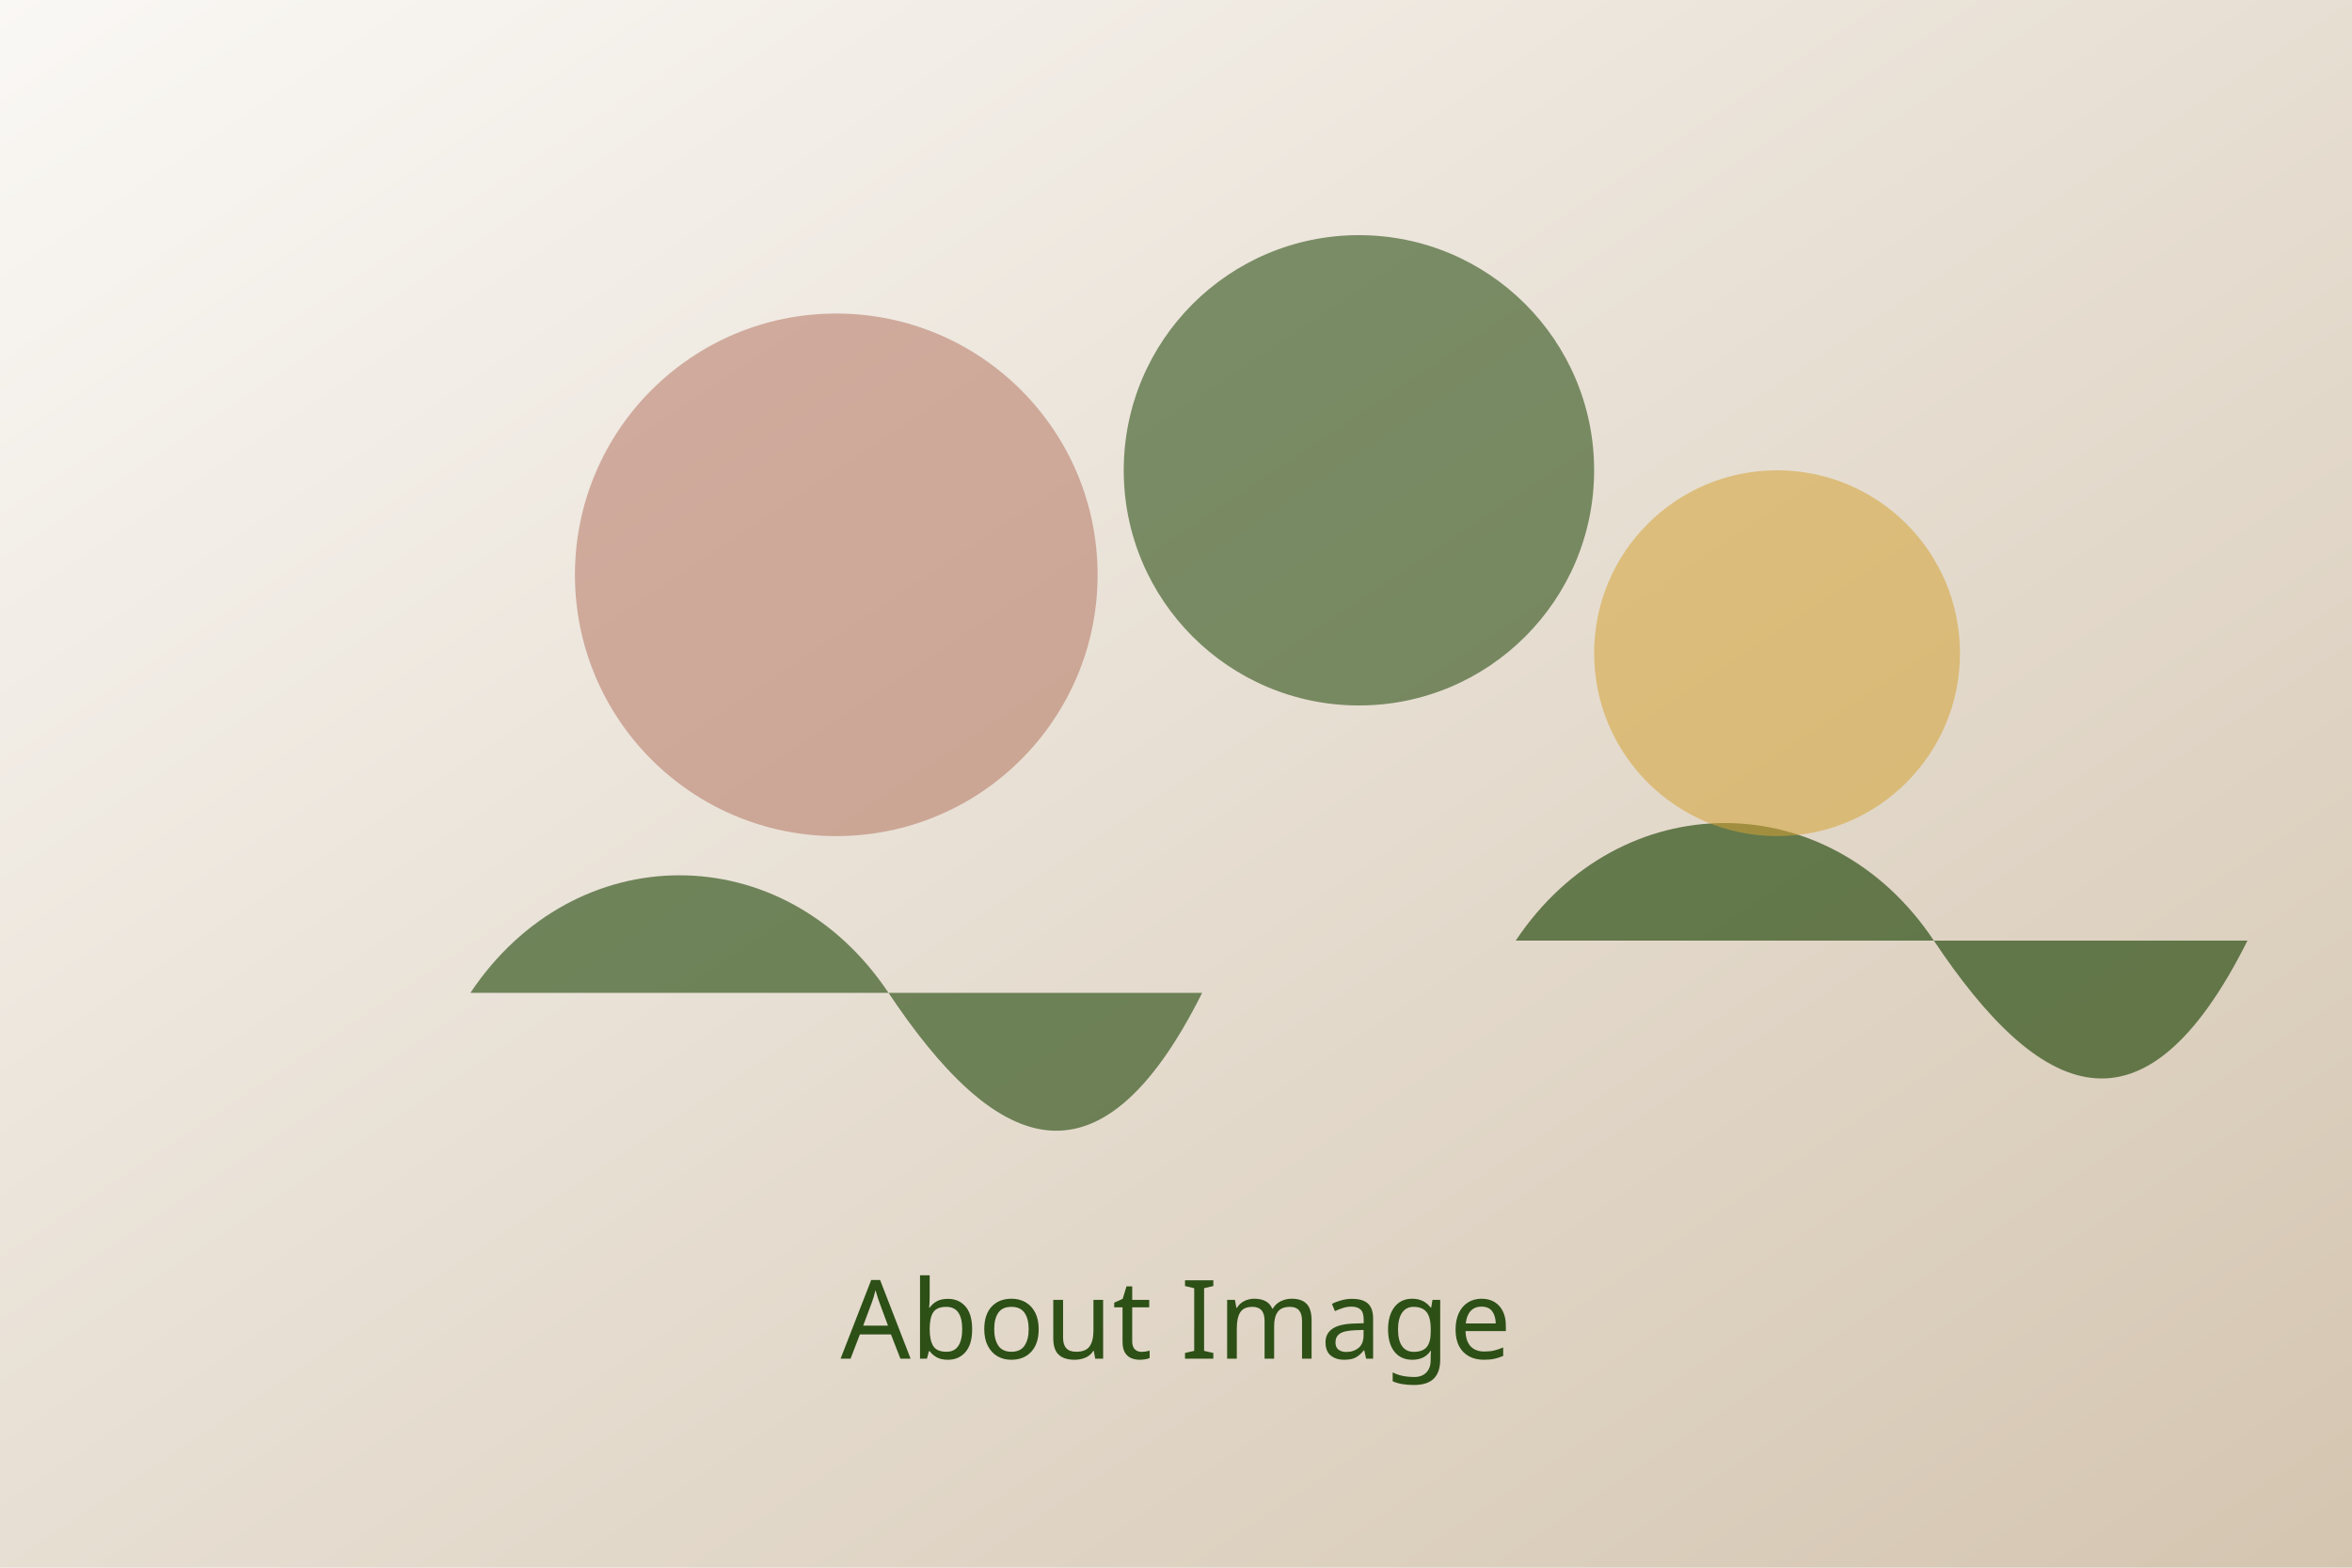
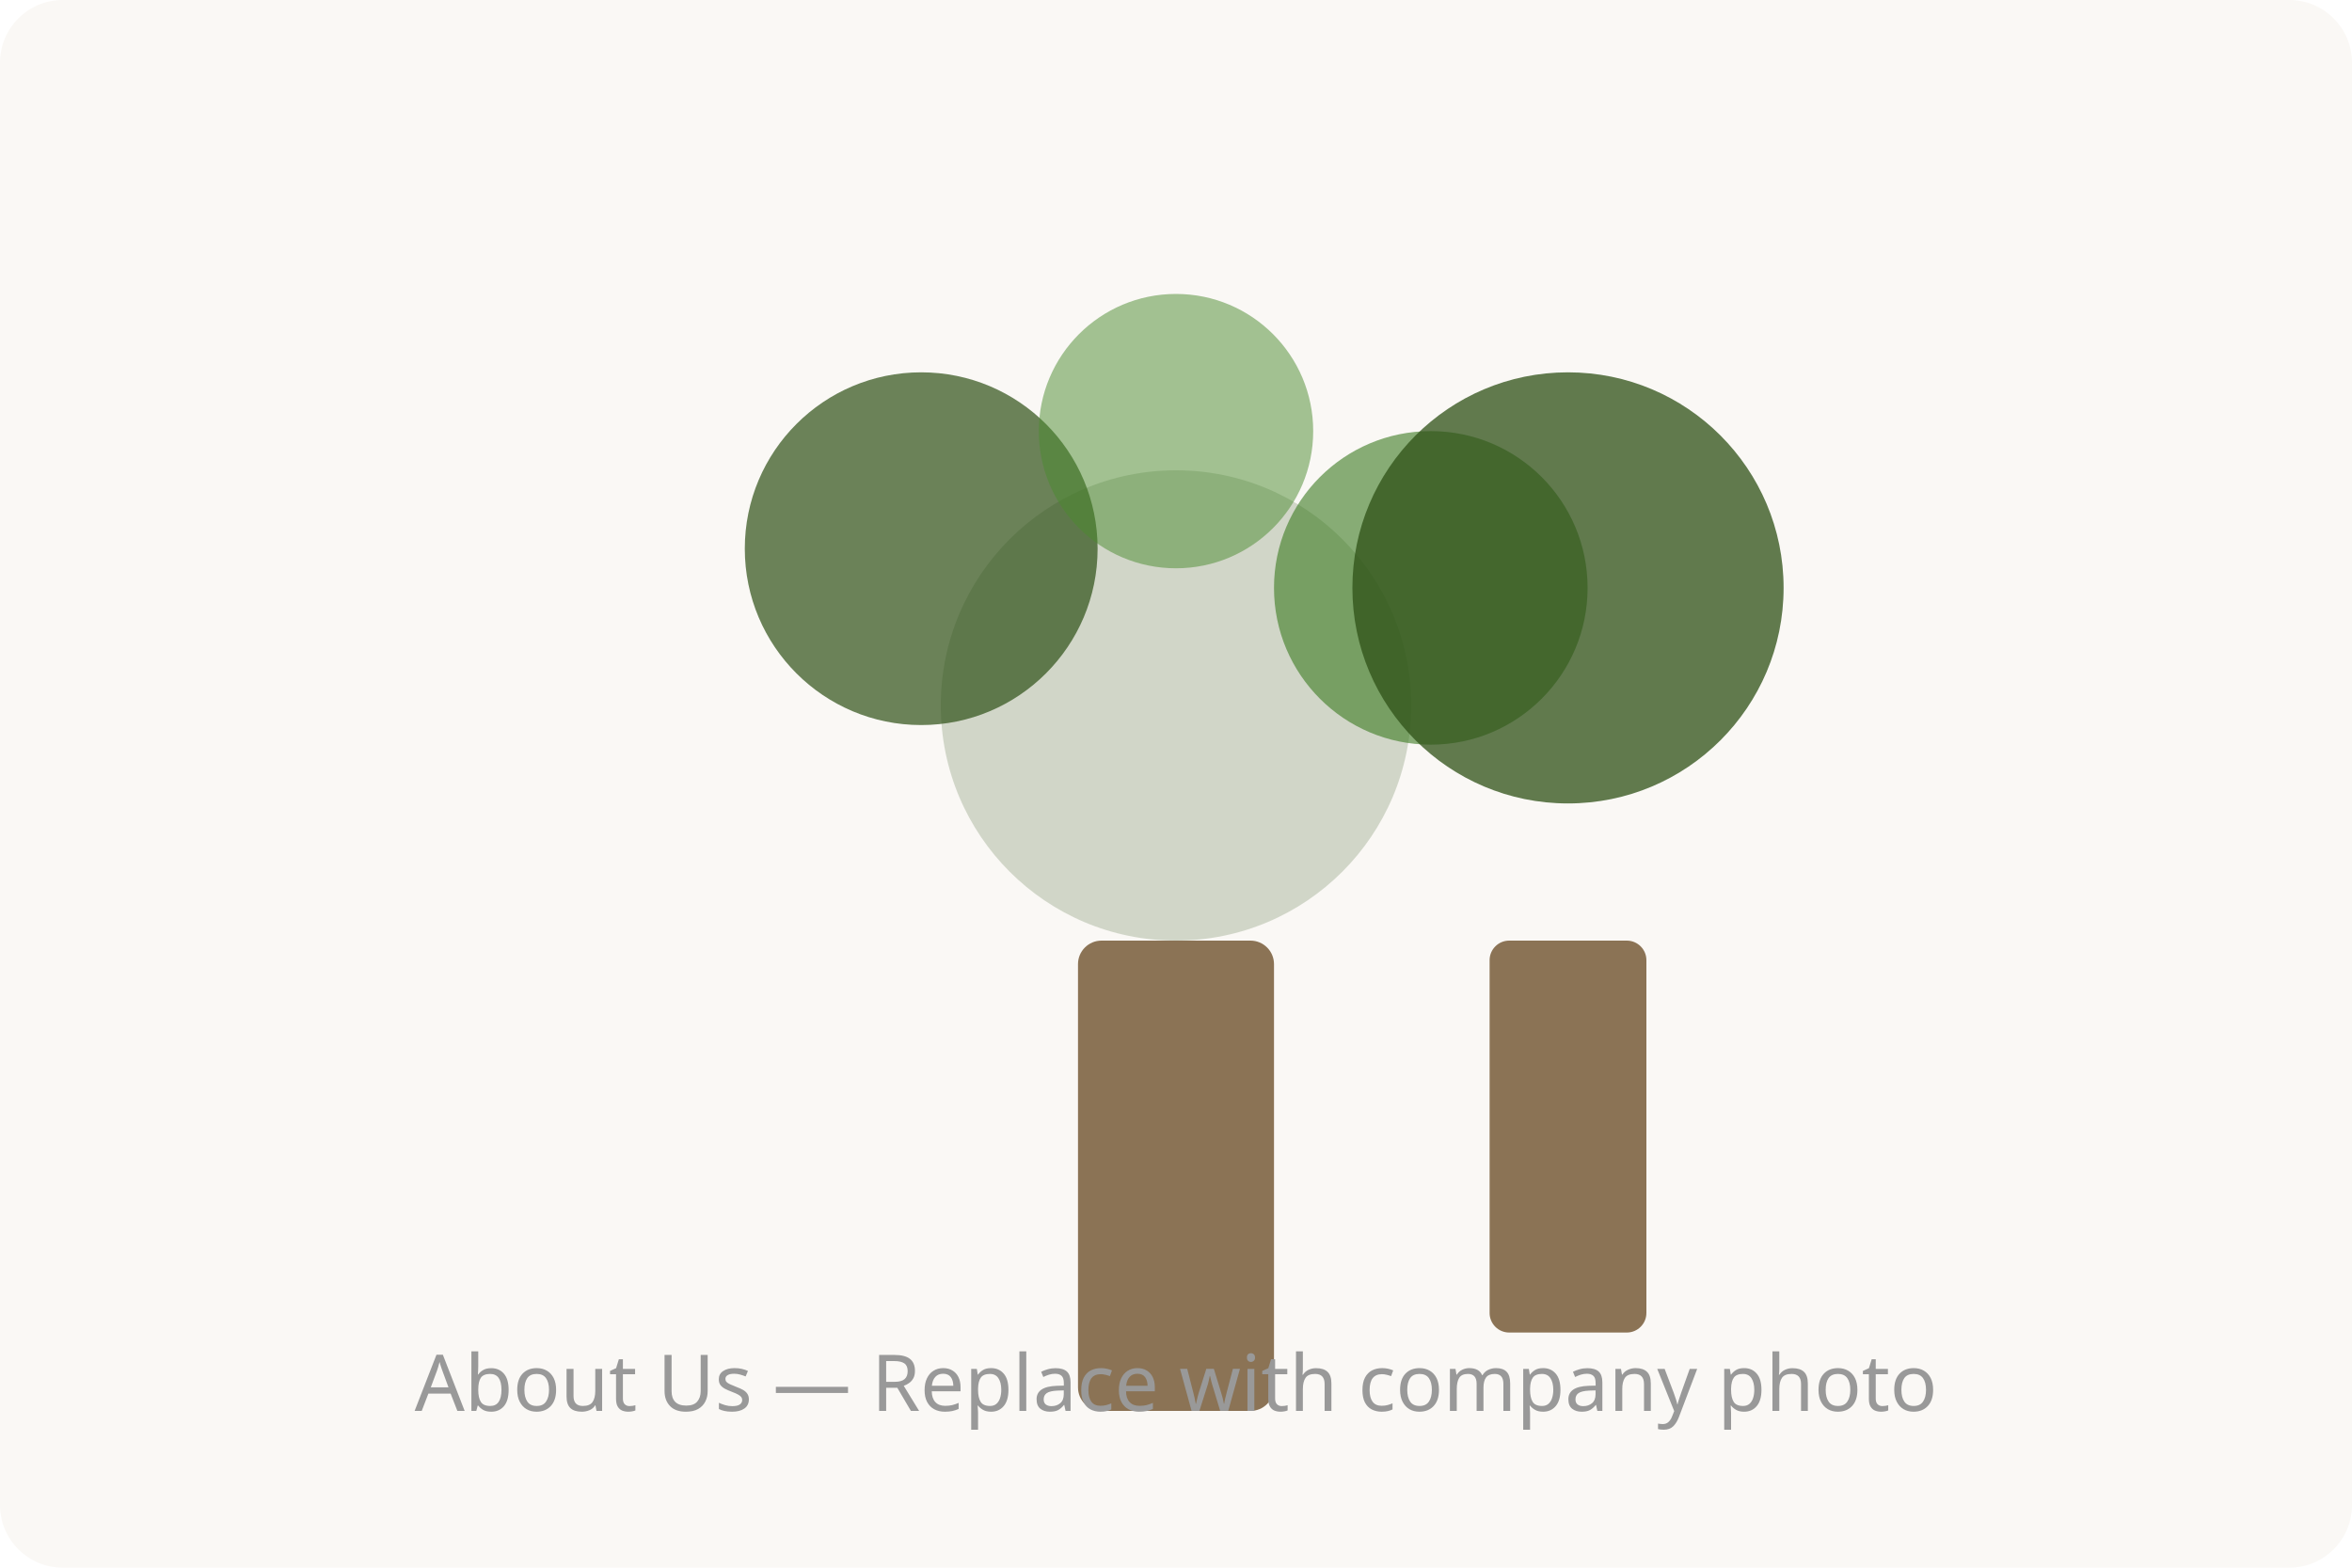
- <svg xmlns="http://www.w3.org/2000/svg" viewBox="0 0 900 600" preserveAspectRatio="xMidYMid slice">
-   <defs>
-     <linearGradient id="leafBg" x1="0%" y1="0%" x2="100%" y2="100%">
-       <stop offset="0%" stop-color="#faf8f5" />
-       <stop offset="100%" stop-color="#d4c5b0" />
-     </linearGradient>
-   </defs>
-   <rect width="900" height="600" fill="url(#leafBg)" />
-   <path d="M180 380 C220 320 300 320 340 380 S420 460 460 380" fill="#2d5016" opacity="0.65" />
-   <path d="M580 360 C620 300 700 300 740 360 S820 440 860 360" fill="#2d5016" opacity="0.7" />
-   <circle cx="320" cy="220" r="100" fill="#a85e47" opacity="0.45" />
-   <circle cx="520" cy="180" r="90" fill="#2d5016" opacity="0.6" />
-   <circle cx="680" cy="250" r="70" fill="#d4a234" opacity="0.55" />
-   <text x="450" y="520" font-family="Space Grotesk, sans-serif" font-size="42" fill="#2d5016" text-anchor="middle">About Image</text>
+ <svg xmlns="http://www.w3.org/2000/svg" viewBox="0 0 600 400">
+   <rect width="600" height="400" fill="#faf8f5" rx="16" />
+   <g transform="translate(100, 60)">
+     <circle cx="200" cy="120" r="60" fill="#2d5016" opacity="0.2" />
+     <rect x="175" y="180" width="50" height="120" rx="6" fill="#8b7355" />
+     <circle cx="135" cy="80" r="45" fill="#2d5016" opacity="0.7" />
+     <circle cx="265" cy="90" r="40" fill="#3a7a20" opacity="0.6" />
+     <circle cx="200" cy="50" r="35" fill="#4a8a2e" opacity="0.5" />
+   </g>
+   <g transform="translate(300, 80)">
+     <rect x="80" y="160" width="40" height="100" rx="5" fill="#8b7355" />
+     <circle cx="100" cy="70" r="55" fill="#2d5016" opacity="0.75" />
+   </g>
+   <text x="300" y="360" font-family="Space Grotesk, sans-serif" font-size="20" text-anchor="middle" fill="#999">About Us — Replace with company photo</text>
</svg>
